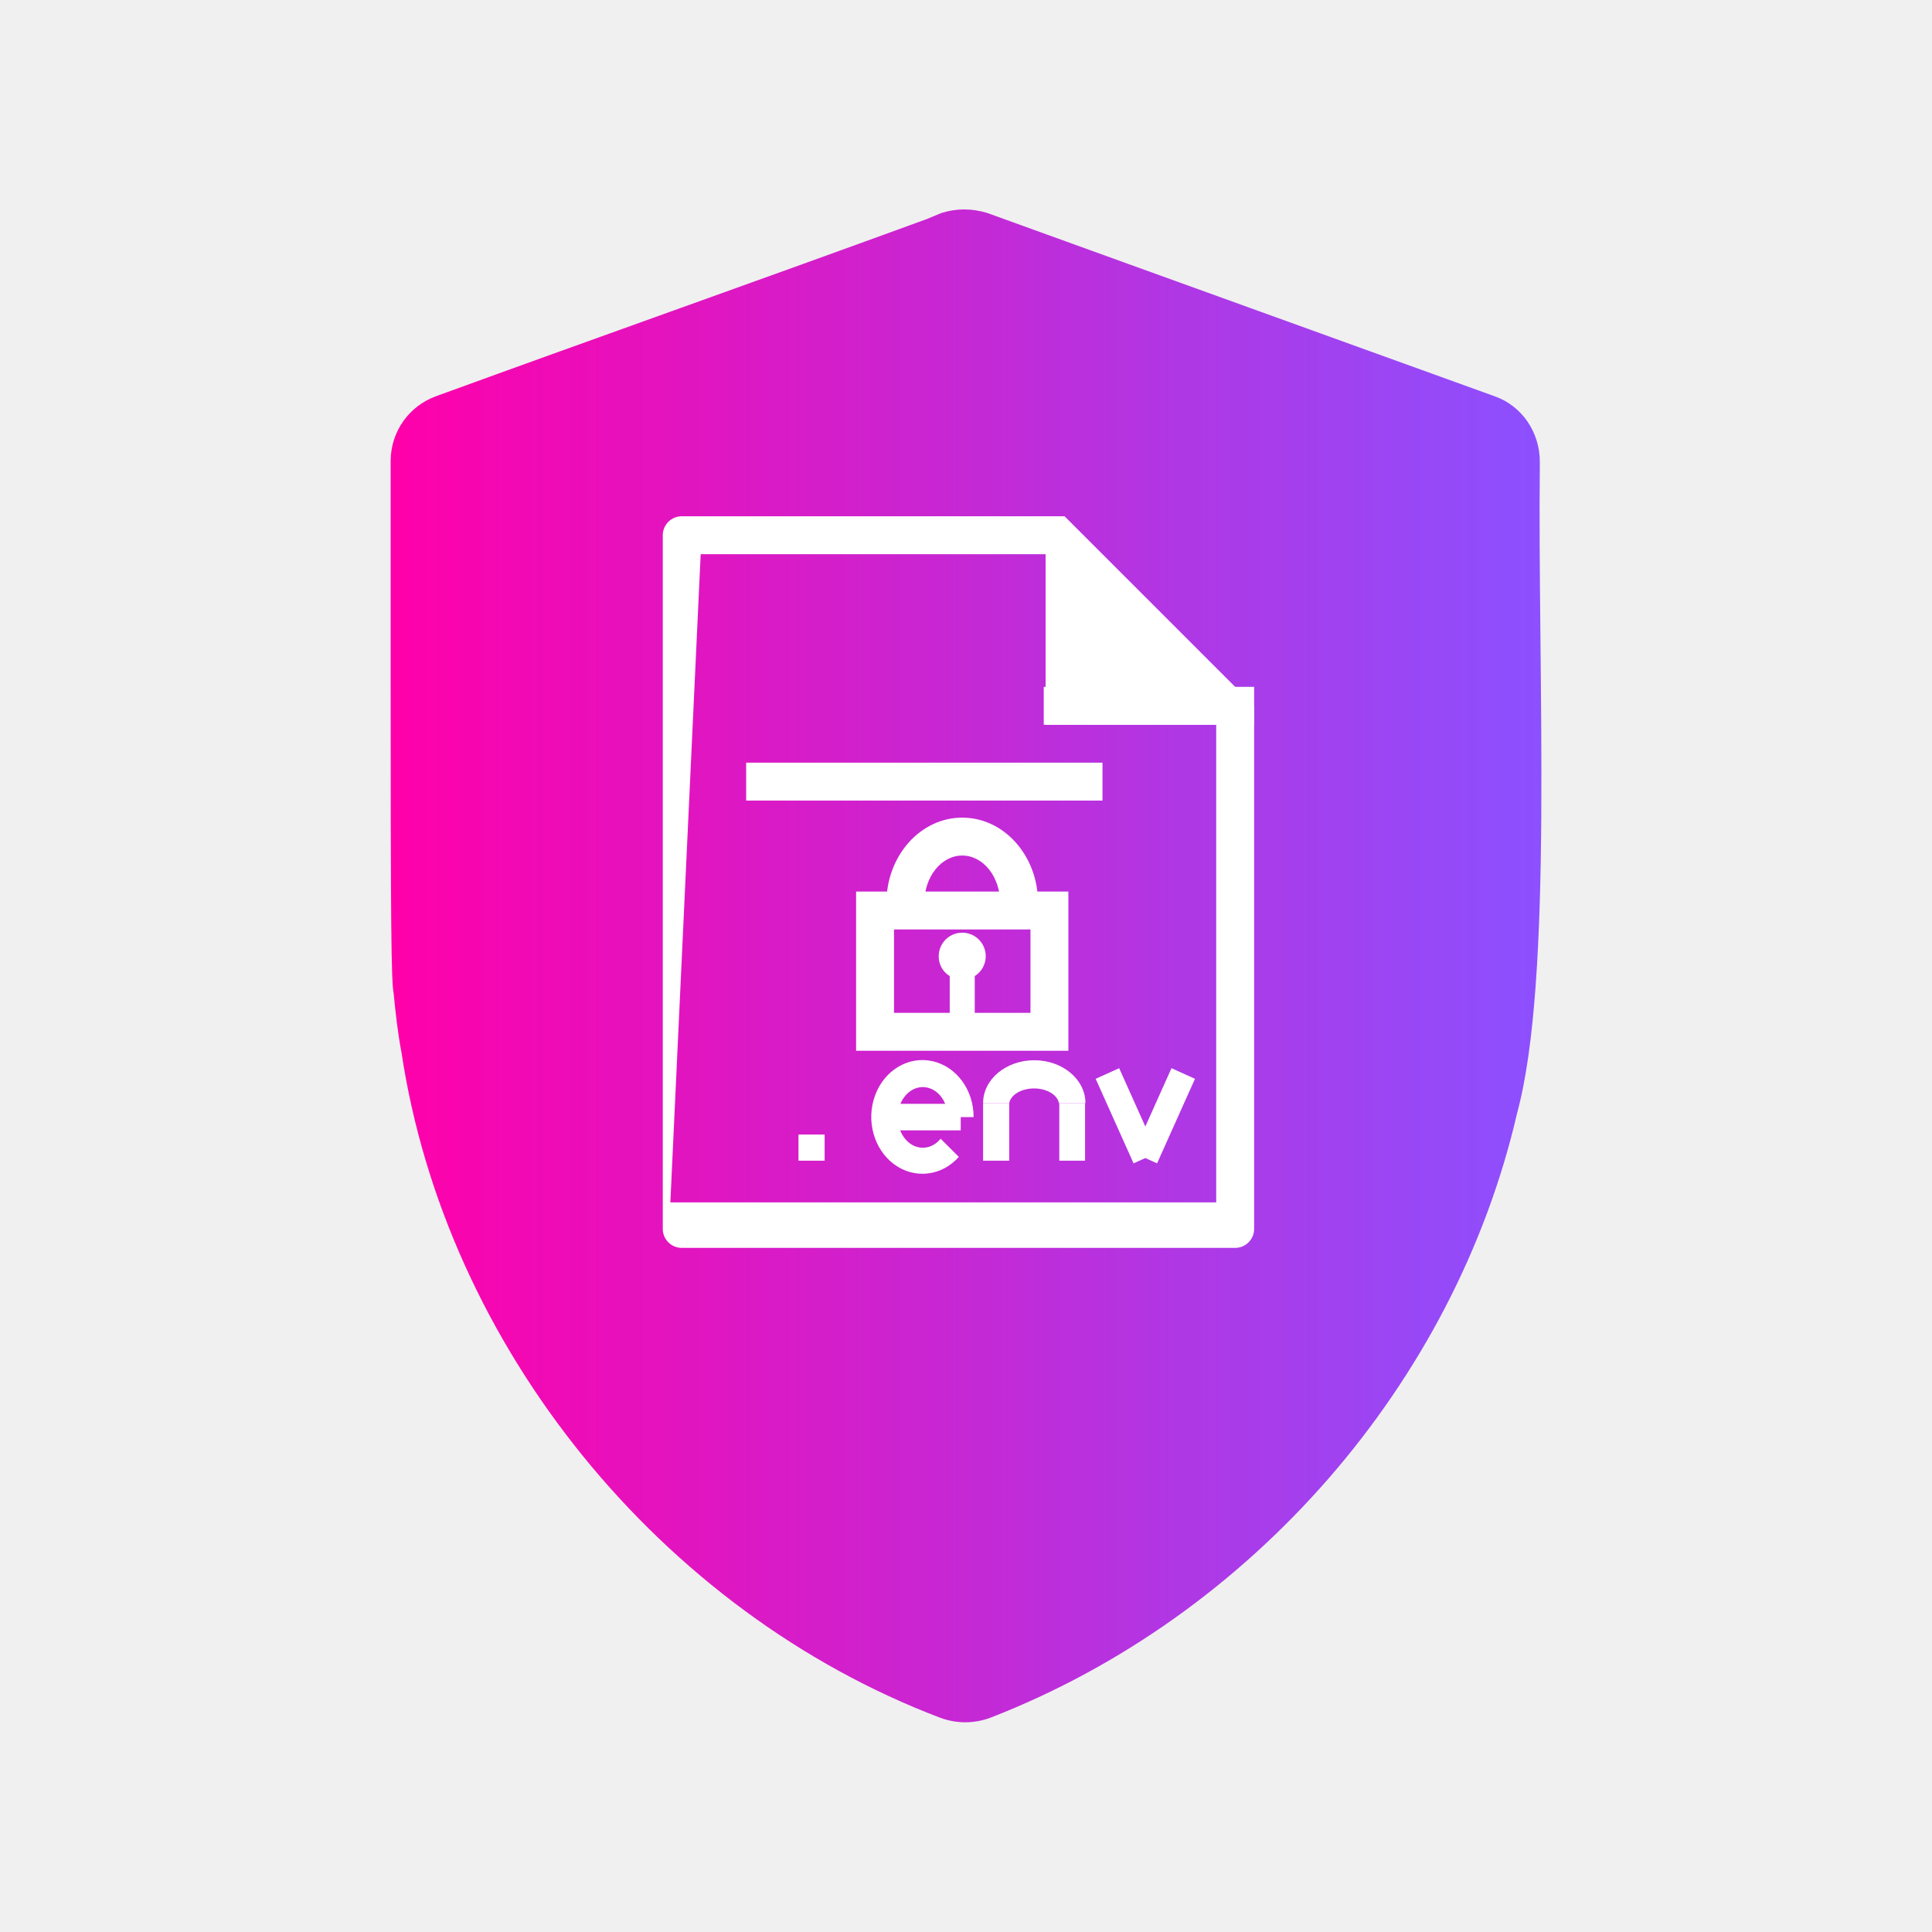
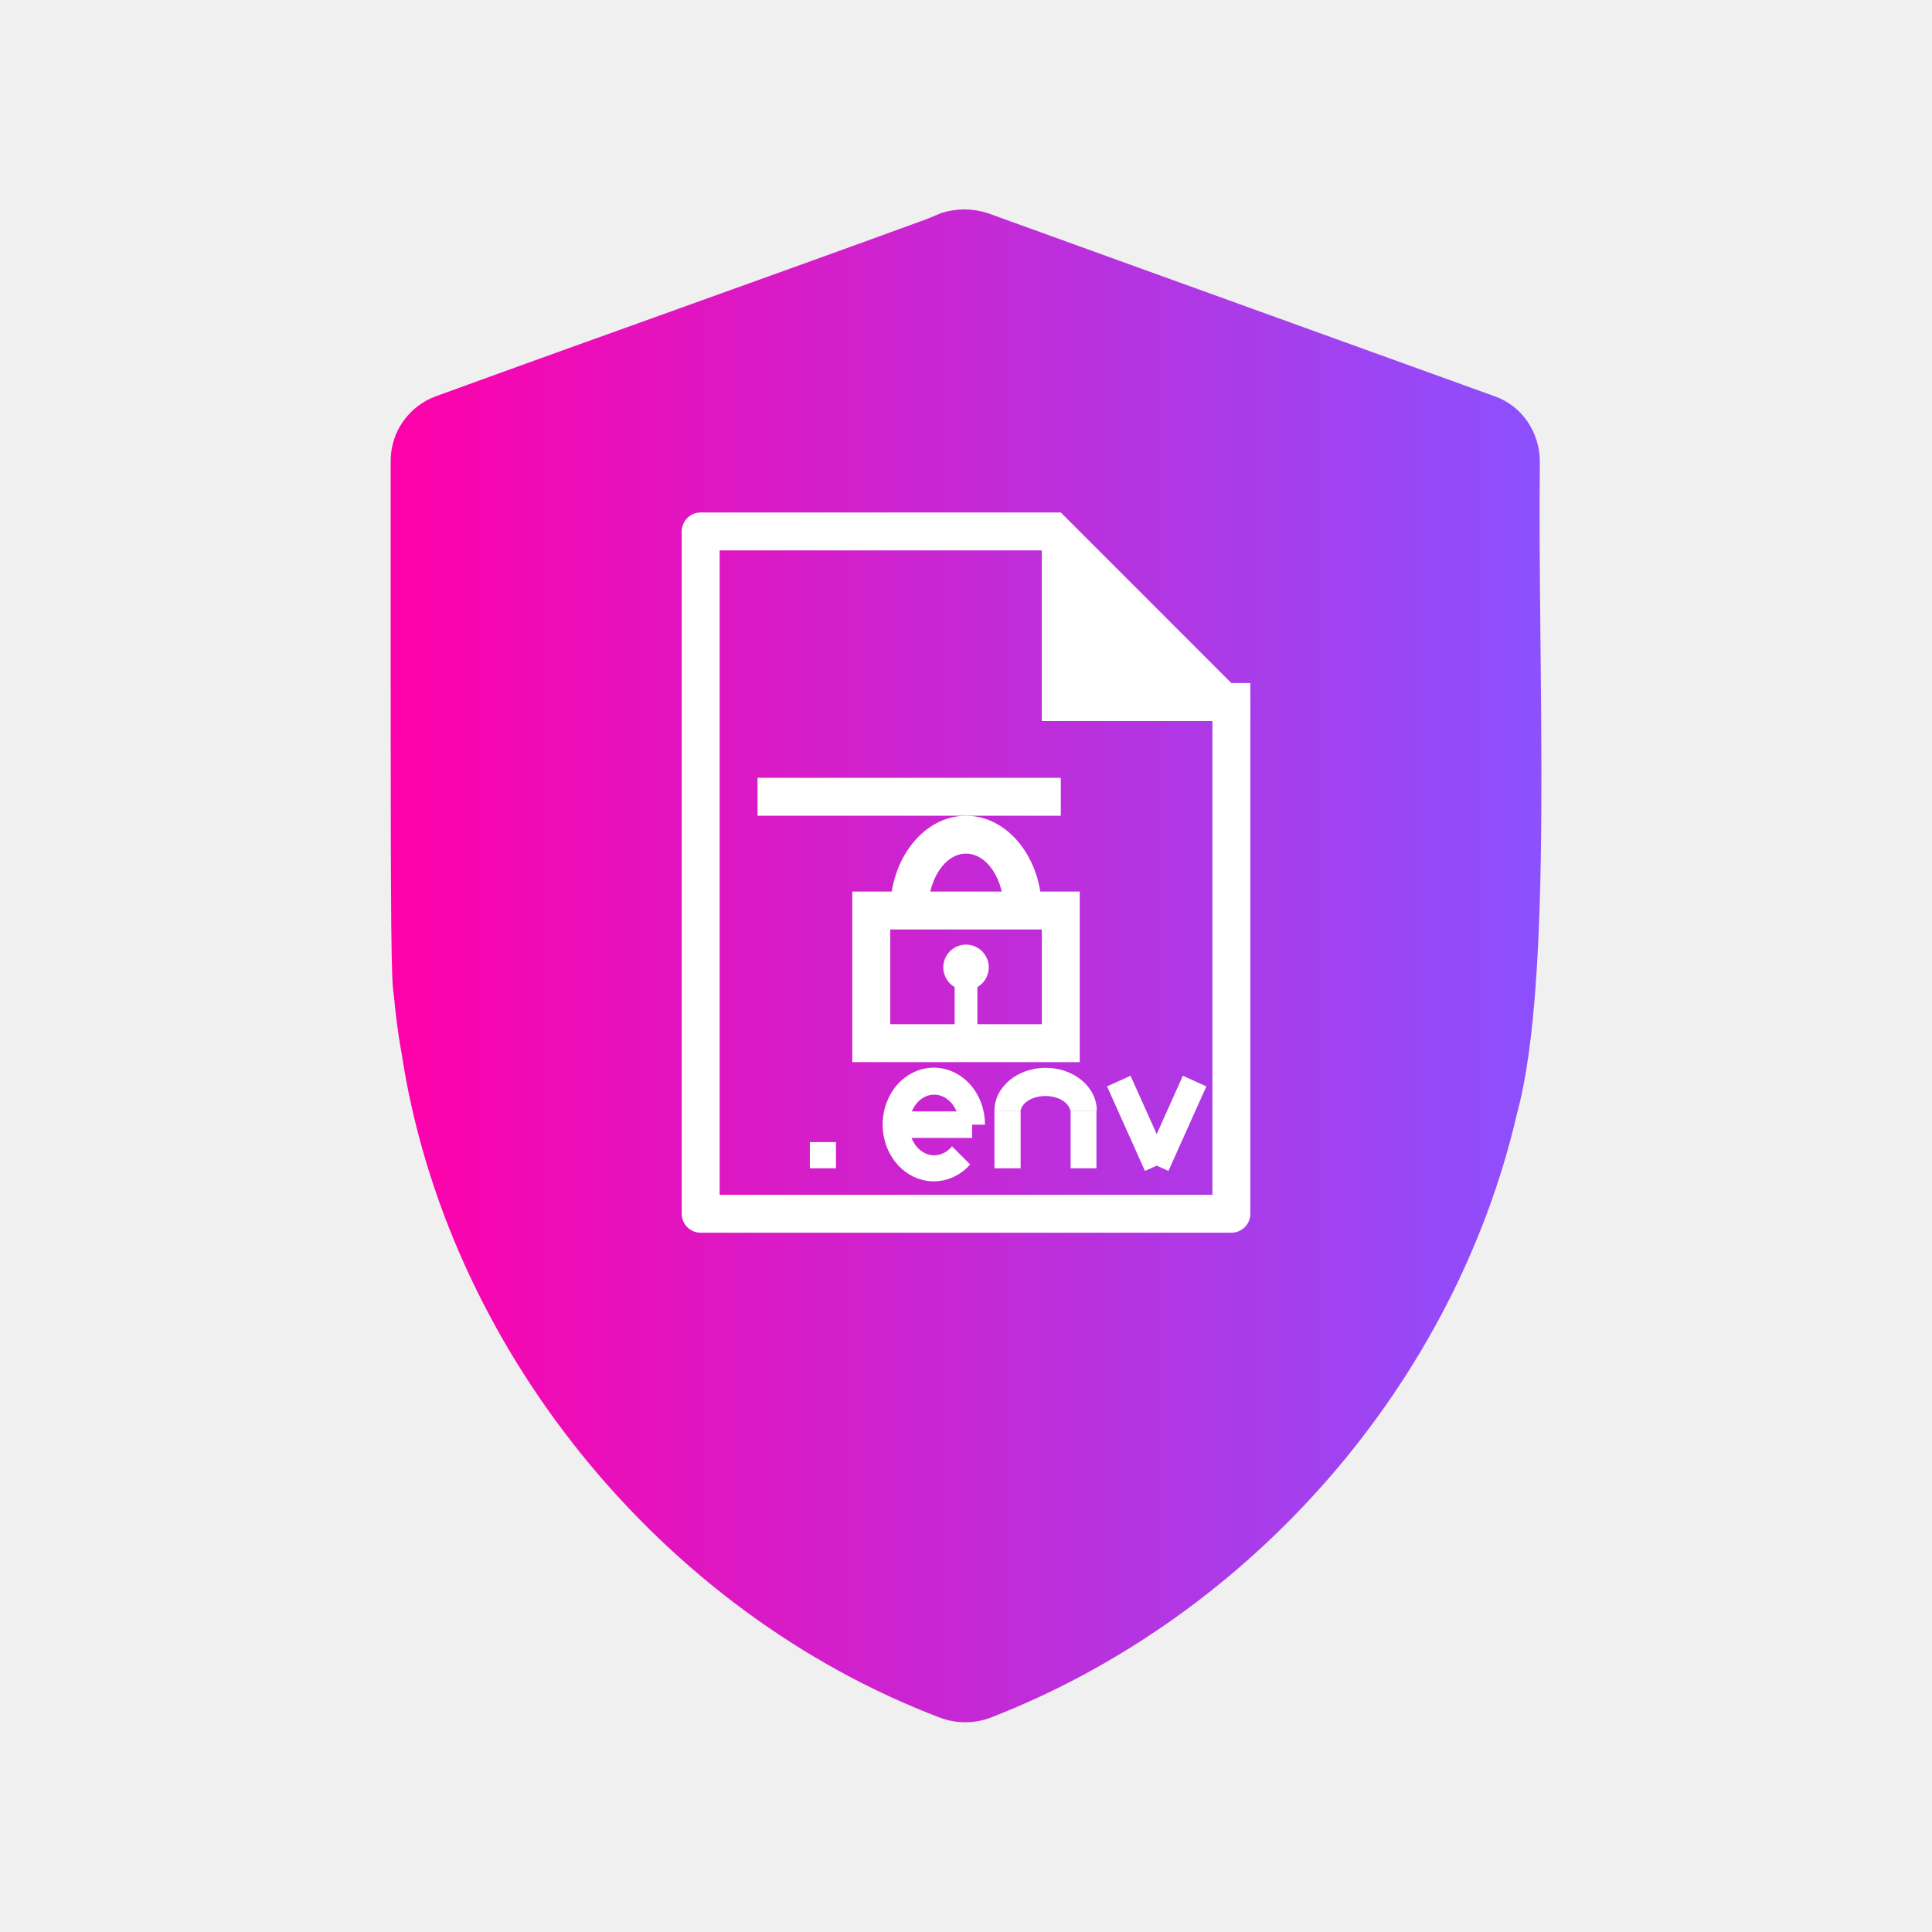
<svg xmlns="http://www.w3.org/2000/svg" viewBox="-6.527 2.221 32.279 32.279" role="img" aria-label="Socket envrypt">
  <defs>
    <linearGradient id="socket-brand-gradient" x1="0" y1="0" x2="1" y2="0">
      <stop offset="0%" stop-color="#ff00aa" />
      <stop offset="100%" stop-color="#8c50ff" />
    </linearGradient>
  </defs>
  <path data-socket-layer="shield" fill="url(#socket-brand-gradient)" d="M18.44 8.84c.46.16.76.6.76 1.1-.04 3.58.23 8.63-.38 10.88-1.04 4.5-4.42 8.4-8.8 10.1a1.2 1.2 0 0 1-.84 0C4.52 29.15.92 24.73.18 19.8c-.06-.31-.1-.67-.13-.98-.04-.2-.05-1.14-.05-5.17V9.91a1.15 1.15 0 0 1 .76-1.07c2.8-1.02 5.38-1.93 8.2-2.96l.24-.1q.38-.12.77 0l2.24.81z" />
  <g data-socket-layer="glyph" transform="translate(2.013 9.2) scale(0.63333)">
-     <path fill="#ffffff" fill-rule="evenodd" d="M4.5 2.6h10.1l5 5v13.8a.5.5 0 0 1-.5.5H4.5a.5.5 0 0 1-.5-.5V3.1a.5.5 0 0 1 .5-.5m.5 1h9.1v4.5h4.5v12.6H4.2Z" />
-     <path fill="#ffffff" fill-rule="evenodd" d="M14.1 3.1v4.5h1V3.1Z" />
-     <path fill="#ffffff" fill-rule="evenodd" d="M14.05 8.1h5.55v-1h-5.55Z" />
-     <path fill="#ffffff" fill-rule="evenodd" d="M6.2 10.1h9.4v-1H6.2Z" />
-     <path fill="#ffffff" fill-rule="evenodd" d="M9.1 12.5h5.6v4.2H9.1Zm1 1h3.6v2.2h-3.6Z" />
-     <path fill="#ffffff" fill-rule="evenodd" d="M9.9 12.8a2 2.25 0 0 1 4 0h-1a1 1.25 0 0 0-2 0Z" />
-     <path fill="#ffffff" fill-rule="evenodd" d="M11.28 14.2a.62.62 0 1 1 .95.53v1.35h-.66v-1.35a.6.6 0 0 1-.29-.53" />
-     <path fill="#ffffff" fill-rule="evenodd" d="M7.58 19.6h.69v-.69h-.69Z" />
-     <path fill="#ffffff" fill-rule="evenodd" d="M9.86 18.8h2v-.7h-2Z" />
-     <path fill="#ffffff" fill-rule="evenodd" d="M12.2 18.45a1.35 1.5 0 1 0-.39 1.05l-.48-.48a.66.8 0 1 1 .19-.57Z" />
-     <path fill="#ffffff" fill-rule="evenodd" d="M12.45 18.08v1.52h.69v-1.52Z" />
-     <path fill="#ffffff" fill-rule="evenodd" d="M14.46 18.08v1.52h.68v-1.52Z" />
-     <path fill="#ffffff" fill-rule="evenodd" d="M12.45 18.08a1.35 1.13 0 0 1 2.7 0h-.7a.66.44 0 0 0-1.31 0Z" />
-     <path fill="#ffffff" fill-rule="evenodd" d="m15.42 17.44 1 2.23.62-.28-1-2.23Z" />
-     <path fill="#ffffff" fill-rule="evenodd" d="m17.42 17.16-1 2.23.62.28 1-2.23Z" />
+     <path fill="#ffffff" fill-rule="evenodd" d="M5 2.5h9.5l5 5V21a.5.5 0 0 1-.5.5H5a.5.5 0 0 1-.5-.5V3a.5.5 0 0 1 .5-.5m.5 1H14V8h4.5v12.5h-13Z" />
+     <path fill="#ffffff" fill-rule="evenodd" d="M14 3v4.5h1V3Z" />
+     <path fill="#ffffff" fill-rule="evenodd" d="M14 8h5.5V7H14Z" />
+     <path fill="#ffffff" fill-rule="evenodd" d="M6.5 10.5h8v-1h-8Z" />
+     <path fill="#ffffff" fill-rule="evenodd" d="M9 12.5h6V17H9Zm1 1h4V16h-4Z" />
+     <path fill="#ffffff" fill-rule="evenodd" d="M10 13a2 2.5 0 0 1 4 0h-1a1 1.5 0 0 0-2 0Z" />
+     <path fill="#ffffff" fill-rule="evenodd" d="M11.4 14.5a.6.6 0 1 1 .9.52v1.48h-.6v-1.48a.6.6 0 0 1-.3-.52" />
+     <path fill="#ffffff" fill-rule="evenodd" d="M7.88 19.8h.69v-.69h-.69Z" />
+     <path fill="#ffffff" fill-rule="evenodd" d="M10.16 19h2v-.7h-2Z" />
+     <path fill="#ffffff" fill-rule="evenodd" d="M12.5 18.65a1.35 1.5 0 1 0-.39 1.05l-.48-.48a.66.8 0 1 1 .19-.57Z" />
+     <path fill="#ffffff" fill-rule="evenodd" d="M12.75 18.28v1.52h.69v-1.52Z" />
+     <path fill="#ffffff" fill-rule="evenodd" d="M14.76 18.28v1.52h.68v-1.52Z" />
+     <path fill="#ffffff" fill-rule="evenodd" d="M12.75 18.28a1.35 1.13 0 0 1 2.7 0h-.7a.66.44 0 0 0-1.31 0Z" />
+     <path fill="#ffffff" fill-rule="evenodd" d="m15.72 17.64 1 2.23.62-.28-1-2.23Z" />
+     <path fill="#ffffff" fill-rule="evenodd" d="m17.72 17.36-1 2.23.62.28 1-2.23Z" />
  </g>
</svg>
